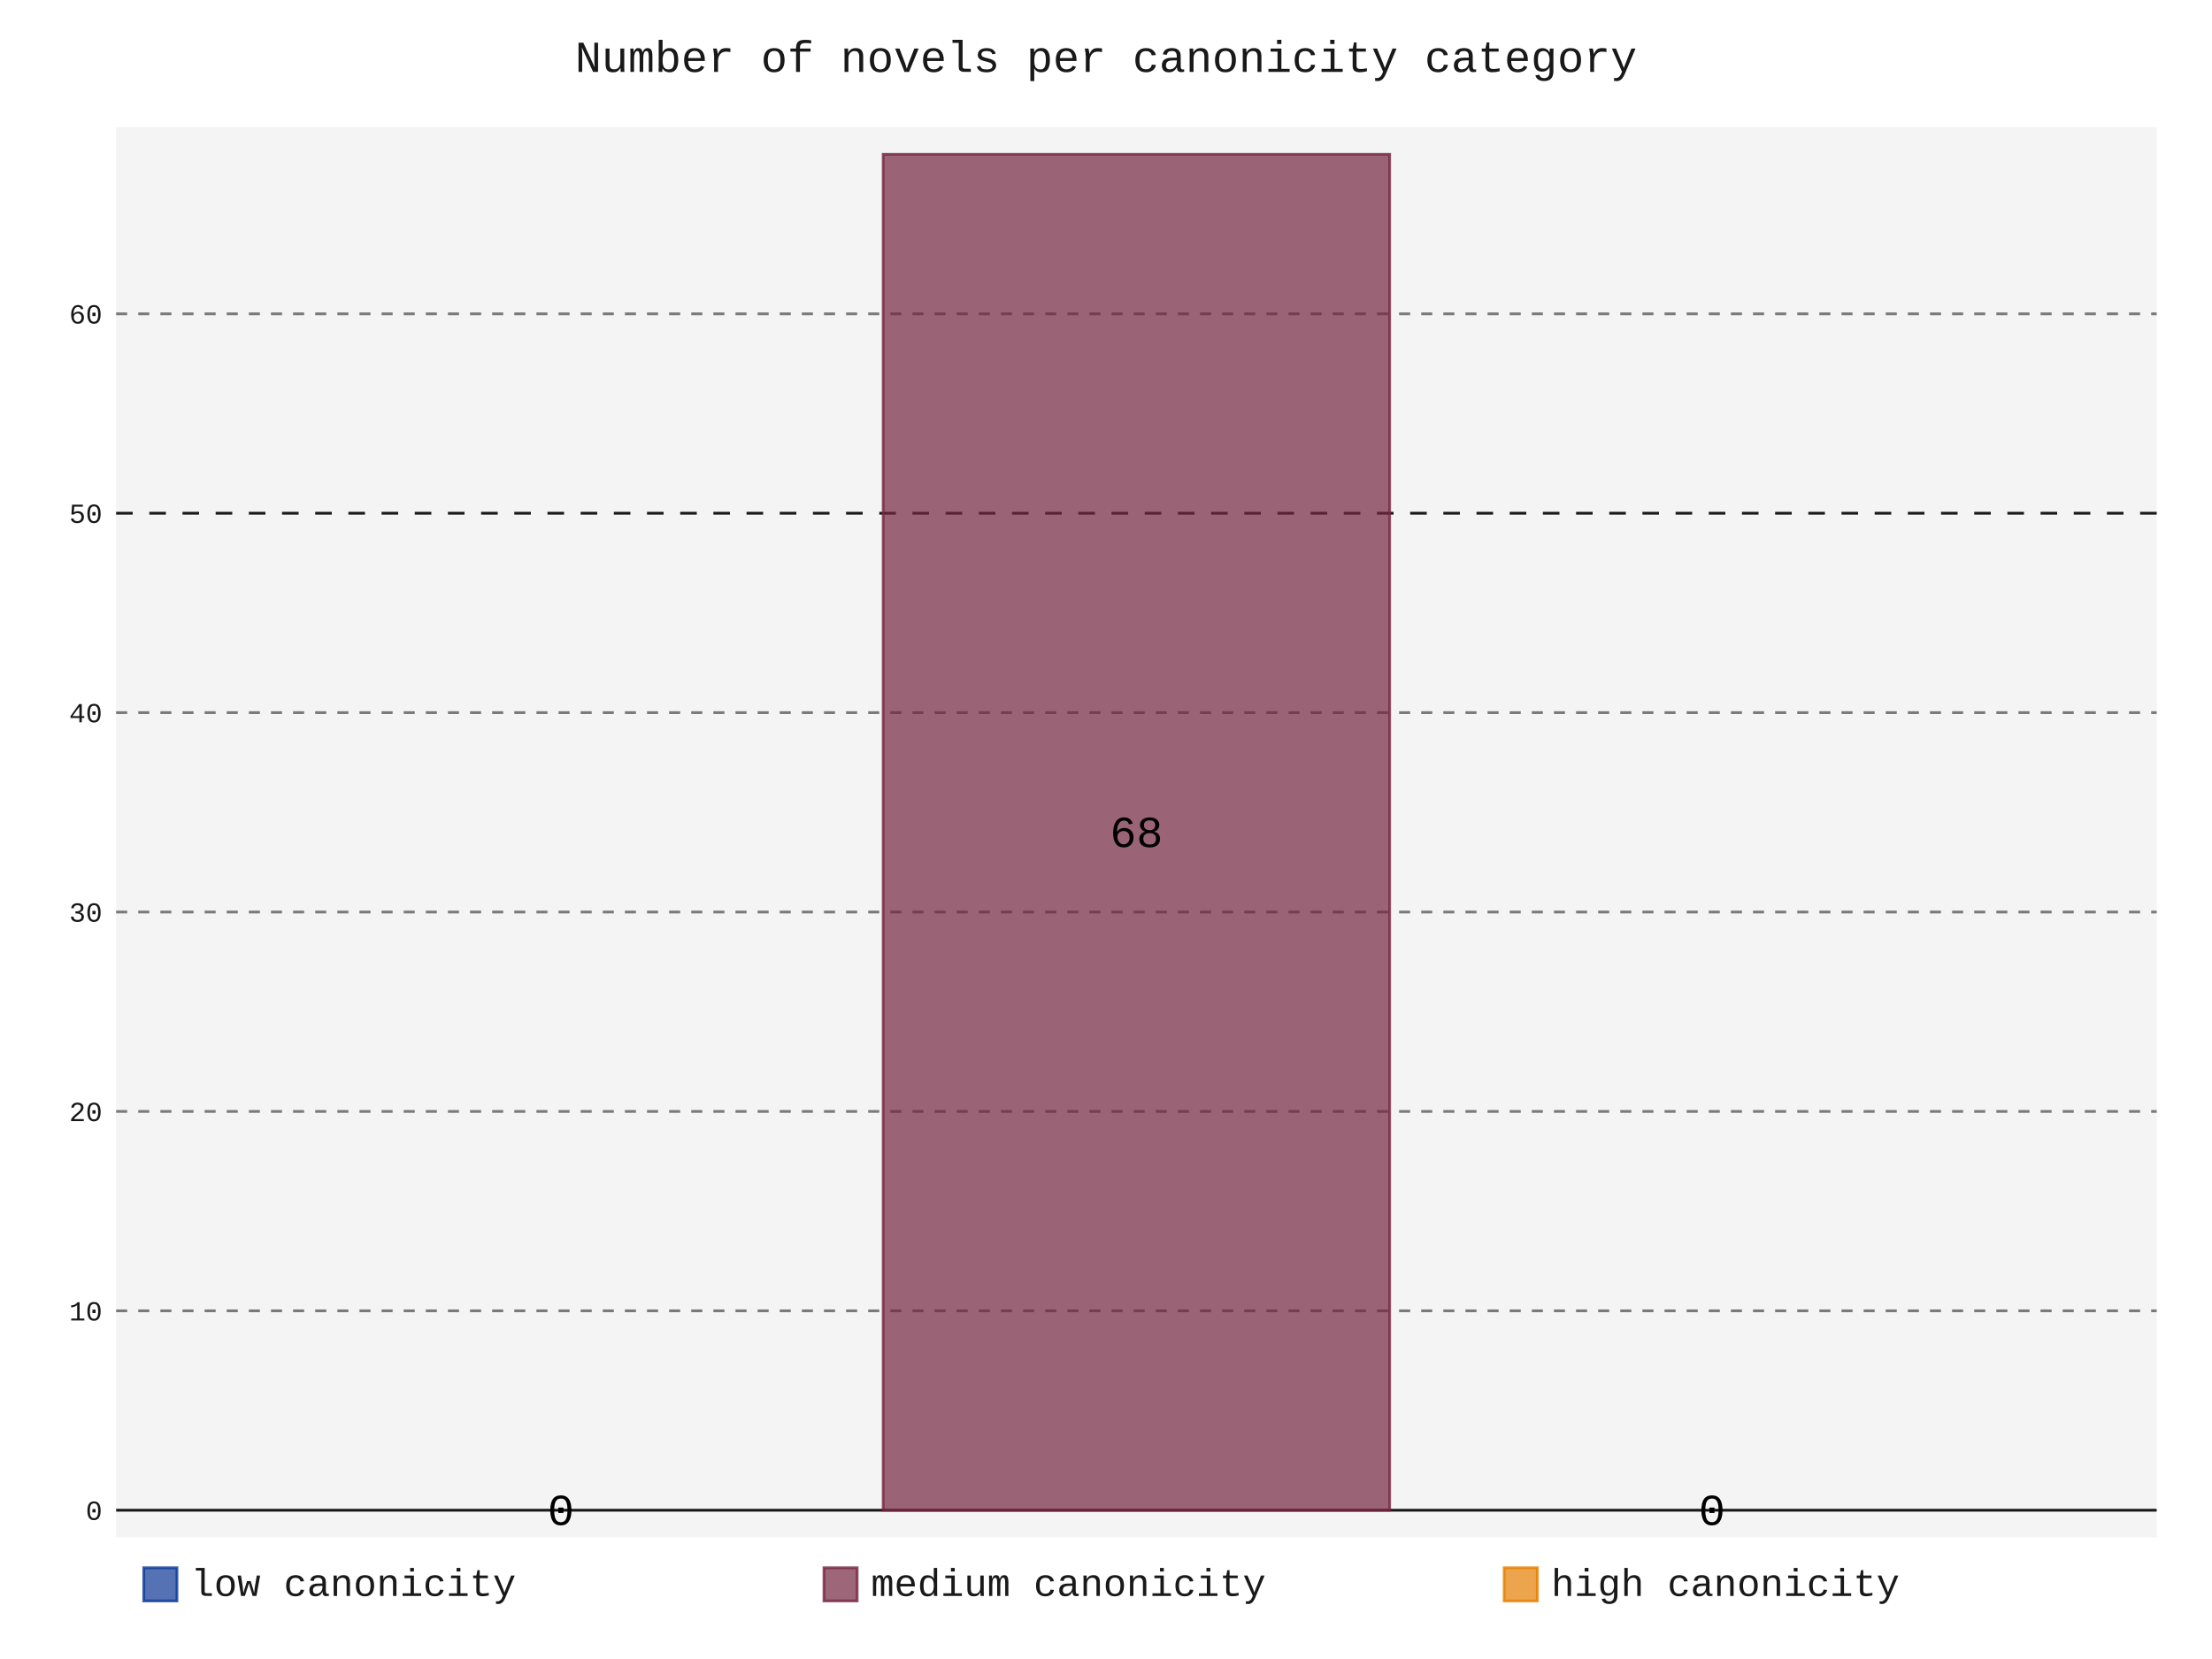
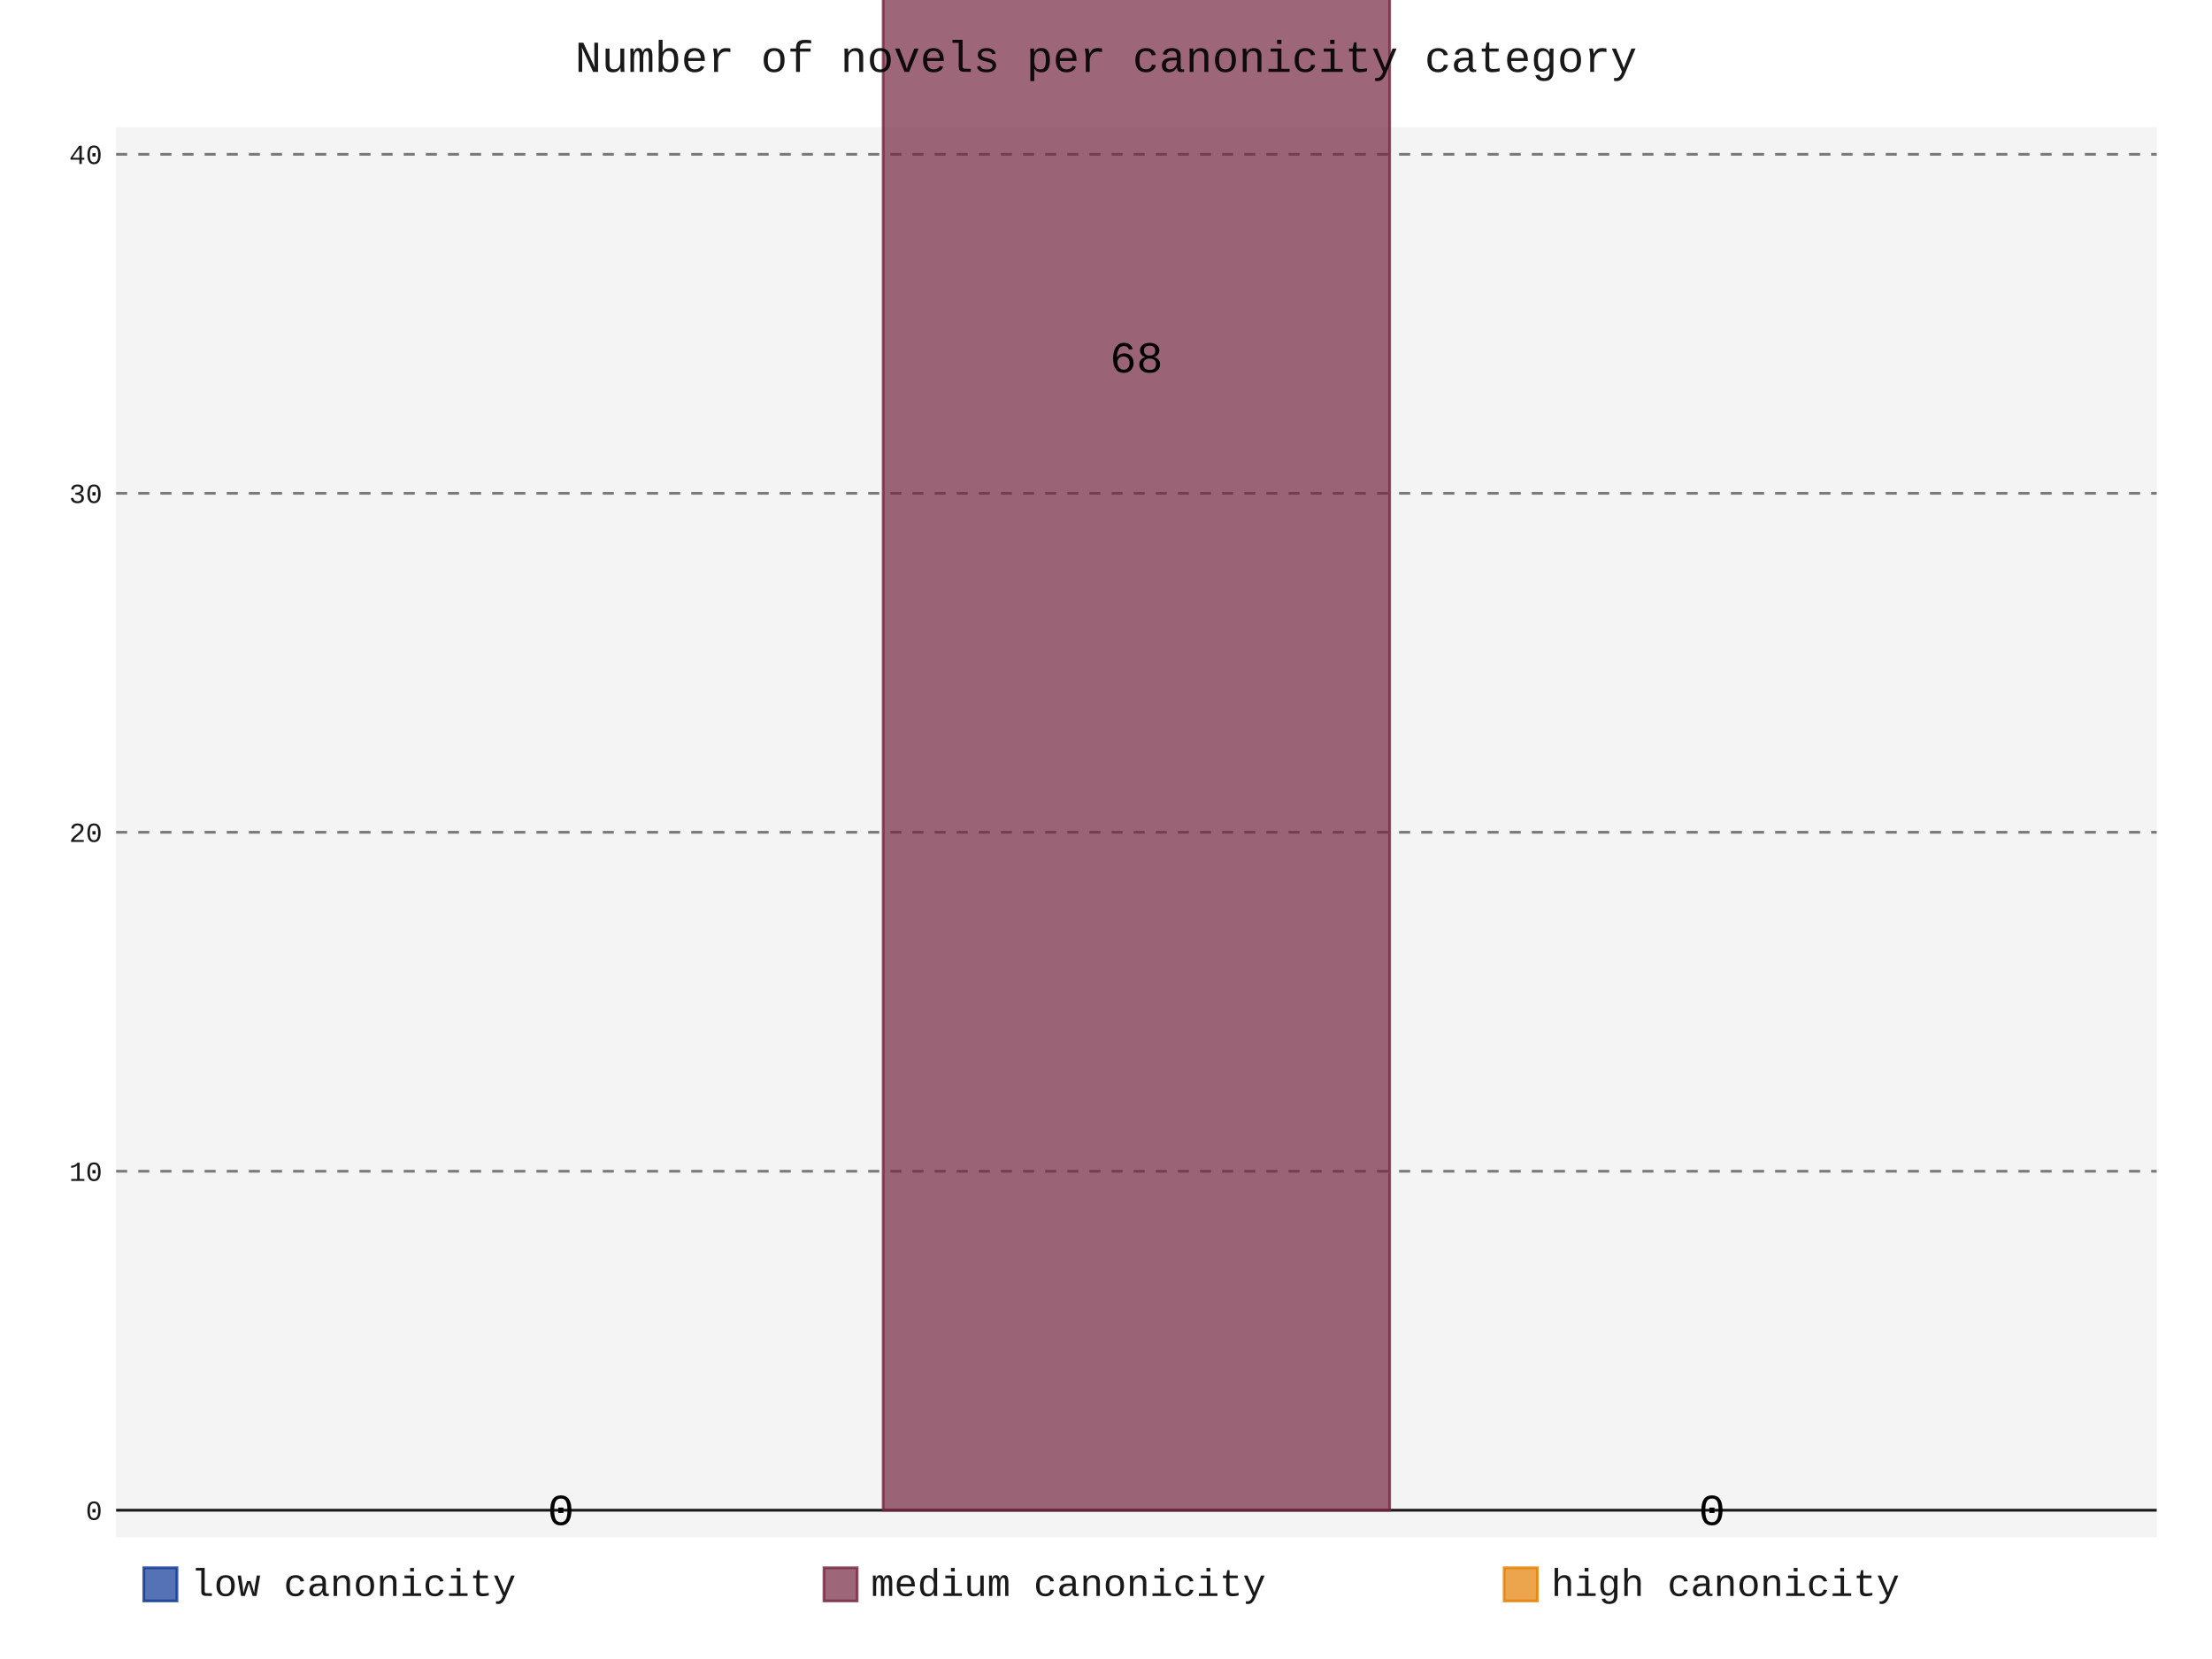
- <svg xmlns="http://www.w3.org/2000/svg" id="chart-1ab92be6-ce9d-4748-9fd7-87aa9b1403d0" class="pygal-chart" viewBox="0 0 800 600">
+ <svg xmlns="http://www.w3.org/2000/svg" id="chart-52f561ff-5724-453e-85ff-0b69540b9108" class="pygal-chart" viewBox="0 0 800 600">
  <defs>
-     <style type="text/css">#chart-1ab92be6-ce9d-4748-9fd7-87aa9b1403d0{-webkit-user-select:none;-webkit-font-smoothing:antialiased;font-family:Consolas,"Liberation Mono",Menlo,Courier,monospace}#chart-1ab92be6-ce9d-4748-9fd7-87aa9b1403d0 .title{font-family:Consolas,"Liberation Mono",Menlo,Courier,monospace;font-size:16px}#chart-1ab92be6-ce9d-4748-9fd7-87aa9b1403d0 .legends .legend text{font-family:Consolas,"Liberation Mono",Menlo,Courier,monospace;font-size:14px}#chart-1ab92be6-ce9d-4748-9fd7-87aa9b1403d0 .axis text{font-family:Consolas,"Liberation Mono",Menlo,Courier,monospace;font-size:10px}#chart-1ab92be6-ce9d-4748-9fd7-87aa9b1403d0 .axis text.major{font-family:Consolas,"Liberation Mono",Menlo,Courier,monospace;font-size:10px}#chart-1ab92be6-ce9d-4748-9fd7-87aa9b1403d0 .text-overlay text.value{font-family:Consolas,"Liberation Mono",Menlo,Courier,monospace;font-size:16px}#chart-1ab92be6-ce9d-4748-9fd7-87aa9b1403d0 .text-overlay text.label{font-family:Consolas,"Liberation Mono",Menlo,Courier,monospace;font-size:10px}#chart-1ab92be6-ce9d-4748-9fd7-87aa9b1403d0 .tooltip{font-family:Consolas,"Liberation Mono",Menlo,Courier,monospace;font-size:14px}#chart-1ab92be6-ce9d-4748-9fd7-87aa9b1403d0 text.no_data{font-family:Consolas,"Liberation Mono",Menlo,Courier,monospace;font-size:64px}
- #chart-1ab92be6-ce9d-4748-9fd7-87aa9b1403d0{background-color:transparent}#chart-1ab92be6-ce9d-4748-9fd7-87aa9b1403d0 path,#chart-1ab92be6-ce9d-4748-9fd7-87aa9b1403d0 line,#chart-1ab92be6-ce9d-4748-9fd7-87aa9b1403d0 rect,#chart-1ab92be6-ce9d-4748-9fd7-87aa9b1403d0 circle{-webkit-transition:150ms;-moz-transition:150ms;transition:150ms}#chart-1ab92be6-ce9d-4748-9fd7-87aa9b1403d0 .graph &gt; .background{fill:transparent}#chart-1ab92be6-ce9d-4748-9fd7-87aa9b1403d0 .plot &gt; .background{fill:rgba(240,240,240,0.7)}#chart-1ab92be6-ce9d-4748-9fd7-87aa9b1403d0 .graph{fill:rgba(0,0,0,0.9)}#chart-1ab92be6-ce9d-4748-9fd7-87aa9b1403d0 text.no_data{fill:rgba(0,0,0,0.9)}#chart-1ab92be6-ce9d-4748-9fd7-87aa9b1403d0 .title{fill:rgba(0,0,0,0.9)}#chart-1ab92be6-ce9d-4748-9fd7-87aa9b1403d0 .legends .legend text{fill:rgba(0,0,0,0.9)}#chart-1ab92be6-ce9d-4748-9fd7-87aa9b1403d0 .legends .legend:hover text{fill:rgba(0,0,0,0.9)}#chart-1ab92be6-ce9d-4748-9fd7-87aa9b1403d0 .axis .line{stroke:rgba(0,0,0,0.9)}#chart-1ab92be6-ce9d-4748-9fd7-87aa9b1403d0 .axis .guide.line{stroke:rgba(0,0,0,0.5)}#chart-1ab92be6-ce9d-4748-9fd7-87aa9b1403d0 .axis .major.line{stroke:rgba(0,0,0,0.9)}#chart-1ab92be6-ce9d-4748-9fd7-87aa9b1403d0 .axis text.major{fill:rgba(0,0,0,0.9)}#chart-1ab92be6-ce9d-4748-9fd7-87aa9b1403d0 .axis.y .guides:hover .guide.line,#chart-1ab92be6-ce9d-4748-9fd7-87aa9b1403d0 .line-graph .axis.x .guides:hover .guide.line,#chart-1ab92be6-ce9d-4748-9fd7-87aa9b1403d0 .stackedline-graph .axis.x .guides:hover .guide.line,#chart-1ab92be6-ce9d-4748-9fd7-87aa9b1403d0 .xy-graph .axis.x .guides:hover .guide.line{stroke:rgba(0,0,0,0.9)}#chart-1ab92be6-ce9d-4748-9fd7-87aa9b1403d0 .axis .guides:hover text{fill:rgba(0,0,0,0.9)}#chart-1ab92be6-ce9d-4748-9fd7-87aa9b1403d0 .reactive{fill-opacity:.7;stroke-opacity:.8}#chart-1ab92be6-ce9d-4748-9fd7-87aa9b1403d0 .ci{stroke:rgba(0,0,0,0.9)}#chart-1ab92be6-ce9d-4748-9fd7-87aa9b1403d0 .reactive.active,#chart-1ab92be6-ce9d-4748-9fd7-87aa9b1403d0 .active .reactive{fill-opacity:.8;stroke-opacity:.9;stroke-width:4}#chart-1ab92be6-ce9d-4748-9fd7-87aa9b1403d0 .ci .reactive.active{stroke-width:1.5}#chart-1ab92be6-ce9d-4748-9fd7-87aa9b1403d0 .series text{fill:rgba(0,0,0,0.9)}#chart-1ab92be6-ce9d-4748-9fd7-87aa9b1403d0 .tooltip rect{fill:rgba(240,240,240,0.7);stroke:rgba(0,0,0,0.9);-webkit-transition:opacity 150ms;-moz-transition:opacity 150ms;transition:opacity 150ms}#chart-1ab92be6-ce9d-4748-9fd7-87aa9b1403d0 .tooltip .label{fill:rgba(0,0,0,0.9)}#chart-1ab92be6-ce9d-4748-9fd7-87aa9b1403d0 .tooltip .label{fill:rgba(0,0,0,0.9)}#chart-1ab92be6-ce9d-4748-9fd7-87aa9b1403d0 .tooltip .legend{font-size:.8em;fill:rgba(0,0,0,0.5)}#chart-1ab92be6-ce9d-4748-9fd7-87aa9b1403d0 .tooltip .x_label{font-size:.6em;fill:rgba(0,0,0,0.9)}#chart-1ab92be6-ce9d-4748-9fd7-87aa9b1403d0 .tooltip .xlink{font-size:.5em;text-decoration:underline}#chart-1ab92be6-ce9d-4748-9fd7-87aa9b1403d0 .tooltip .value{font-size:1.5em}#chart-1ab92be6-ce9d-4748-9fd7-87aa9b1403d0 .bound{font-size:.5em}#chart-1ab92be6-ce9d-4748-9fd7-87aa9b1403d0 .max-value{font-size:.75em;fill:rgba(0,0,0,0.5)}#chart-1ab92be6-ce9d-4748-9fd7-87aa9b1403d0 .map-element{fill:rgba(240,240,240,0.7);stroke:rgba(0,0,0,0.5) !important}#chart-1ab92be6-ce9d-4748-9fd7-87aa9b1403d0 .map-element .reactive{fill-opacity:inherit;stroke-opacity:inherit}#chart-1ab92be6-ce9d-4748-9fd7-87aa9b1403d0 .color-0,#chart-1ab92be6-ce9d-4748-9fd7-87aa9b1403d0 .color-0 a:visited{stroke:rgb(12,55,149);fill:rgb(12,55,149)}#chart-1ab92be6-ce9d-4748-9fd7-87aa9b1403d0 .color-1,#chart-1ab92be6-ce9d-4748-9fd7-87aa9b1403d0 .color-1 a:visited{stroke:rgb(117,38,65);fill:rgb(117,38,65)}#chart-1ab92be6-ce9d-4748-9fd7-87aa9b1403d0 .color-2,#chart-1ab92be6-ce9d-4748-9fd7-87aa9b1403d0 .color-2 a:visited{stroke:rgb(228,127,0);fill:rgb(228,127,0)}#chart-1ab92be6-ce9d-4748-9fd7-87aa9b1403d0 .text-overlay .color-0 text{fill:black}#chart-1ab92be6-ce9d-4748-9fd7-87aa9b1403d0 .text-overlay .color-1 text{fill:black}#chart-1ab92be6-ce9d-4748-9fd7-87aa9b1403d0 .text-overlay .color-2 text{fill:black}
- #chart-1ab92be6-ce9d-4748-9fd7-87aa9b1403d0 text.no_data{text-anchor:middle}#chart-1ab92be6-ce9d-4748-9fd7-87aa9b1403d0 .guide.line{fill:none}#chart-1ab92be6-ce9d-4748-9fd7-87aa9b1403d0 .centered{text-anchor:middle}#chart-1ab92be6-ce9d-4748-9fd7-87aa9b1403d0 .title{text-anchor:middle}#chart-1ab92be6-ce9d-4748-9fd7-87aa9b1403d0 .legends .legend text{fill-opacity:1}#chart-1ab92be6-ce9d-4748-9fd7-87aa9b1403d0 .axis.x text{text-anchor:middle}#chart-1ab92be6-ce9d-4748-9fd7-87aa9b1403d0 .axis.x:not(.web) text[transform]{text-anchor:start}#chart-1ab92be6-ce9d-4748-9fd7-87aa9b1403d0 .axis.x:not(.web) text[transform].backwards{text-anchor:end}#chart-1ab92be6-ce9d-4748-9fd7-87aa9b1403d0 .axis.y text{text-anchor:end}#chart-1ab92be6-ce9d-4748-9fd7-87aa9b1403d0 .axis.y text[transform].backwards{text-anchor:start}#chart-1ab92be6-ce9d-4748-9fd7-87aa9b1403d0 .axis.y2 text{text-anchor:start}#chart-1ab92be6-ce9d-4748-9fd7-87aa9b1403d0 .axis.y2 text[transform].backwards{text-anchor:end}#chart-1ab92be6-ce9d-4748-9fd7-87aa9b1403d0 .axis .guide.line{stroke-dasharray:4,4}#chart-1ab92be6-ce9d-4748-9fd7-87aa9b1403d0 .axis .major.guide.line{stroke-dasharray:6,6}#chart-1ab92be6-ce9d-4748-9fd7-87aa9b1403d0 .horizontal .axis.y .guide.line,#chart-1ab92be6-ce9d-4748-9fd7-87aa9b1403d0 .horizontal .axis.y2 .guide.line,#chart-1ab92be6-ce9d-4748-9fd7-87aa9b1403d0 .vertical .axis.x .guide.line{opacity:0}#chart-1ab92be6-ce9d-4748-9fd7-87aa9b1403d0 .horizontal .axis.always_show .guide.line,#chart-1ab92be6-ce9d-4748-9fd7-87aa9b1403d0 .vertical .axis.always_show .guide.line{opacity:1 !important}#chart-1ab92be6-ce9d-4748-9fd7-87aa9b1403d0 .axis.y .guides:hover .guide.line,#chart-1ab92be6-ce9d-4748-9fd7-87aa9b1403d0 .axis.y2 .guides:hover .guide.line,#chart-1ab92be6-ce9d-4748-9fd7-87aa9b1403d0 .axis.x .guides:hover .guide.line{opacity:1}#chart-1ab92be6-ce9d-4748-9fd7-87aa9b1403d0 .axis .guides:hover text{opacity:1}#chart-1ab92be6-ce9d-4748-9fd7-87aa9b1403d0 .nofill{fill:none}#chart-1ab92be6-ce9d-4748-9fd7-87aa9b1403d0 .subtle-fill{fill-opacity:.2}#chart-1ab92be6-ce9d-4748-9fd7-87aa9b1403d0 .dot{stroke-width:1px;fill-opacity:1}#chart-1ab92be6-ce9d-4748-9fd7-87aa9b1403d0 .dot.active{stroke-width:5px}#chart-1ab92be6-ce9d-4748-9fd7-87aa9b1403d0 .dot.negative{fill:transparent}#chart-1ab92be6-ce9d-4748-9fd7-87aa9b1403d0 text,#chart-1ab92be6-ce9d-4748-9fd7-87aa9b1403d0 tspan{stroke:none !important}#chart-1ab92be6-ce9d-4748-9fd7-87aa9b1403d0 .series text.active{opacity:1}#chart-1ab92be6-ce9d-4748-9fd7-87aa9b1403d0 .tooltip rect{fill-opacity:.95;stroke-width:.5}#chart-1ab92be6-ce9d-4748-9fd7-87aa9b1403d0 .tooltip text{fill-opacity:1}#chart-1ab92be6-ce9d-4748-9fd7-87aa9b1403d0 .showable{visibility:hidden}#chart-1ab92be6-ce9d-4748-9fd7-87aa9b1403d0 .showable.shown{visibility:visible}#chart-1ab92be6-ce9d-4748-9fd7-87aa9b1403d0 .gauge-background{fill:rgba(229,229,229,1);stroke:none}#chart-1ab92be6-ce9d-4748-9fd7-87aa9b1403d0 .bg-lines{stroke:transparent;stroke-width:2px}</style>
+     <style type="text/css">#chart-52f561ff-5724-453e-85ff-0b69540b9108{-webkit-user-select:none;-webkit-font-smoothing:antialiased;font-family:Consolas,"Liberation Mono",Menlo,Courier,monospace}#chart-52f561ff-5724-453e-85ff-0b69540b9108 .title{font-family:Consolas,"Liberation Mono",Menlo,Courier,monospace;font-size:16px}#chart-52f561ff-5724-453e-85ff-0b69540b9108 .legends .legend text{font-family:Consolas,"Liberation Mono",Menlo,Courier,monospace;font-size:14px}#chart-52f561ff-5724-453e-85ff-0b69540b9108 .axis text{font-family:Consolas,"Liberation Mono",Menlo,Courier,monospace;font-size:10px}#chart-52f561ff-5724-453e-85ff-0b69540b9108 .axis text.major{font-family:Consolas,"Liberation Mono",Menlo,Courier,monospace;font-size:10px}#chart-52f561ff-5724-453e-85ff-0b69540b9108 .text-overlay text.value{font-family:Consolas,"Liberation Mono",Menlo,Courier,monospace;font-size:16px}#chart-52f561ff-5724-453e-85ff-0b69540b9108 .text-overlay text.label{font-family:Consolas,"Liberation Mono",Menlo,Courier,monospace;font-size:10px}#chart-52f561ff-5724-453e-85ff-0b69540b9108 .tooltip{font-family:Consolas,"Liberation Mono",Menlo,Courier,monospace;font-size:14px}#chart-52f561ff-5724-453e-85ff-0b69540b9108 text.no_data{font-family:Consolas,"Liberation Mono",Menlo,Courier,monospace;font-size:64px}
+ #chart-52f561ff-5724-453e-85ff-0b69540b9108{background-color:transparent}#chart-52f561ff-5724-453e-85ff-0b69540b9108 path,#chart-52f561ff-5724-453e-85ff-0b69540b9108 line,#chart-52f561ff-5724-453e-85ff-0b69540b9108 rect,#chart-52f561ff-5724-453e-85ff-0b69540b9108 circle{-webkit-transition:150ms;-moz-transition:150ms;transition:150ms}#chart-52f561ff-5724-453e-85ff-0b69540b9108 .graph &gt; .background{fill:transparent}#chart-52f561ff-5724-453e-85ff-0b69540b9108 .plot &gt; .background{fill:rgba(240,240,240,0.7)}#chart-52f561ff-5724-453e-85ff-0b69540b9108 .graph{fill:rgba(0,0,0,0.9)}#chart-52f561ff-5724-453e-85ff-0b69540b9108 text.no_data{fill:rgba(0,0,0,0.9)}#chart-52f561ff-5724-453e-85ff-0b69540b9108 .title{fill:rgba(0,0,0,0.9)}#chart-52f561ff-5724-453e-85ff-0b69540b9108 .legends .legend text{fill:rgba(0,0,0,0.9)}#chart-52f561ff-5724-453e-85ff-0b69540b9108 .legends .legend:hover text{fill:rgba(0,0,0,0.9)}#chart-52f561ff-5724-453e-85ff-0b69540b9108 .axis .line{stroke:rgba(0,0,0,0.9)}#chart-52f561ff-5724-453e-85ff-0b69540b9108 .axis .guide.line{stroke:rgba(0,0,0,0.5)}#chart-52f561ff-5724-453e-85ff-0b69540b9108 .axis .major.line{stroke:rgba(0,0,0,0.9)}#chart-52f561ff-5724-453e-85ff-0b69540b9108 .axis text.major{fill:rgba(0,0,0,0.9)}#chart-52f561ff-5724-453e-85ff-0b69540b9108 .axis.y .guides:hover .guide.line,#chart-52f561ff-5724-453e-85ff-0b69540b9108 .line-graph .axis.x .guides:hover .guide.line,#chart-52f561ff-5724-453e-85ff-0b69540b9108 .stackedline-graph .axis.x .guides:hover .guide.line,#chart-52f561ff-5724-453e-85ff-0b69540b9108 .xy-graph .axis.x .guides:hover .guide.line{stroke:rgba(0,0,0,0.9)}#chart-52f561ff-5724-453e-85ff-0b69540b9108 .axis .guides:hover text{fill:rgba(0,0,0,0.9)}#chart-52f561ff-5724-453e-85ff-0b69540b9108 .reactive{fill-opacity:.7;stroke-opacity:.8}#chart-52f561ff-5724-453e-85ff-0b69540b9108 .ci{stroke:rgba(0,0,0,0.9)}#chart-52f561ff-5724-453e-85ff-0b69540b9108 .reactive.active,#chart-52f561ff-5724-453e-85ff-0b69540b9108 .active .reactive{fill-opacity:.8;stroke-opacity:.9;stroke-width:4}#chart-52f561ff-5724-453e-85ff-0b69540b9108 .ci .reactive.active{stroke-width:1.5}#chart-52f561ff-5724-453e-85ff-0b69540b9108 .series text{fill:rgba(0,0,0,0.9)}#chart-52f561ff-5724-453e-85ff-0b69540b9108 .tooltip rect{fill:rgba(240,240,240,0.7);stroke:rgba(0,0,0,0.9);-webkit-transition:opacity 150ms;-moz-transition:opacity 150ms;transition:opacity 150ms}#chart-52f561ff-5724-453e-85ff-0b69540b9108 .tooltip .label{fill:rgba(0,0,0,0.9)}#chart-52f561ff-5724-453e-85ff-0b69540b9108 .tooltip .label{fill:rgba(0,0,0,0.9)}#chart-52f561ff-5724-453e-85ff-0b69540b9108 .tooltip .legend{font-size:.8em;fill:rgba(0,0,0,0.5)}#chart-52f561ff-5724-453e-85ff-0b69540b9108 .tooltip .x_label{font-size:.6em;fill:rgba(0,0,0,0.9)}#chart-52f561ff-5724-453e-85ff-0b69540b9108 .tooltip .xlink{font-size:.5em;text-decoration:underline}#chart-52f561ff-5724-453e-85ff-0b69540b9108 .tooltip .value{font-size:1.5em}#chart-52f561ff-5724-453e-85ff-0b69540b9108 .bound{font-size:.5em}#chart-52f561ff-5724-453e-85ff-0b69540b9108 .max-value{font-size:.75em;fill:rgba(0,0,0,0.5)}#chart-52f561ff-5724-453e-85ff-0b69540b9108 .map-element{fill:rgba(240,240,240,0.7);stroke:rgba(0,0,0,0.5) !important}#chart-52f561ff-5724-453e-85ff-0b69540b9108 .map-element .reactive{fill-opacity:inherit;stroke-opacity:inherit}#chart-52f561ff-5724-453e-85ff-0b69540b9108 .color-0,#chart-52f561ff-5724-453e-85ff-0b69540b9108 .color-0 a:visited{stroke:rgb(12,55,149);fill:rgb(12,55,149)}#chart-52f561ff-5724-453e-85ff-0b69540b9108 .color-1,#chart-52f561ff-5724-453e-85ff-0b69540b9108 .color-1 a:visited{stroke:rgb(117,38,65);fill:rgb(117,38,65)}#chart-52f561ff-5724-453e-85ff-0b69540b9108 .color-2,#chart-52f561ff-5724-453e-85ff-0b69540b9108 .color-2 a:visited{stroke:rgb(228,127,0);fill:rgb(228,127,0)}#chart-52f561ff-5724-453e-85ff-0b69540b9108 .text-overlay .color-0 text{fill:black}#chart-52f561ff-5724-453e-85ff-0b69540b9108 .text-overlay .color-1 text{fill:black}#chart-52f561ff-5724-453e-85ff-0b69540b9108 .text-overlay .color-2 text{fill:black}
+ #chart-52f561ff-5724-453e-85ff-0b69540b9108 text.no_data{text-anchor:middle}#chart-52f561ff-5724-453e-85ff-0b69540b9108 .guide.line{fill:none}#chart-52f561ff-5724-453e-85ff-0b69540b9108 .centered{text-anchor:middle}#chart-52f561ff-5724-453e-85ff-0b69540b9108 .title{text-anchor:middle}#chart-52f561ff-5724-453e-85ff-0b69540b9108 .legends .legend text{fill-opacity:1}#chart-52f561ff-5724-453e-85ff-0b69540b9108 .axis.x text{text-anchor:middle}#chart-52f561ff-5724-453e-85ff-0b69540b9108 .axis.x:not(.web) text[transform]{text-anchor:start}#chart-52f561ff-5724-453e-85ff-0b69540b9108 .axis.x:not(.web) text[transform].backwards{text-anchor:end}#chart-52f561ff-5724-453e-85ff-0b69540b9108 .axis.y text{text-anchor:end}#chart-52f561ff-5724-453e-85ff-0b69540b9108 .axis.y text[transform].backwards{text-anchor:start}#chart-52f561ff-5724-453e-85ff-0b69540b9108 .axis.y2 text{text-anchor:start}#chart-52f561ff-5724-453e-85ff-0b69540b9108 .axis.y2 text[transform].backwards{text-anchor:end}#chart-52f561ff-5724-453e-85ff-0b69540b9108 .axis .guide.line{stroke-dasharray:4,4}#chart-52f561ff-5724-453e-85ff-0b69540b9108 .axis .major.guide.line{stroke-dasharray:6,6}#chart-52f561ff-5724-453e-85ff-0b69540b9108 .horizontal .axis.y .guide.line,#chart-52f561ff-5724-453e-85ff-0b69540b9108 .horizontal .axis.y2 .guide.line,#chart-52f561ff-5724-453e-85ff-0b69540b9108 .vertical .axis.x .guide.line{opacity:0}#chart-52f561ff-5724-453e-85ff-0b69540b9108 .horizontal .axis.always_show .guide.line,#chart-52f561ff-5724-453e-85ff-0b69540b9108 .vertical .axis.always_show .guide.line{opacity:1 !important}#chart-52f561ff-5724-453e-85ff-0b69540b9108 .axis.y .guides:hover .guide.line,#chart-52f561ff-5724-453e-85ff-0b69540b9108 .axis.y2 .guides:hover .guide.line,#chart-52f561ff-5724-453e-85ff-0b69540b9108 .axis.x .guides:hover .guide.line{opacity:1}#chart-52f561ff-5724-453e-85ff-0b69540b9108 .axis .guides:hover text{opacity:1}#chart-52f561ff-5724-453e-85ff-0b69540b9108 .nofill{fill:none}#chart-52f561ff-5724-453e-85ff-0b69540b9108 .subtle-fill{fill-opacity:.2}#chart-52f561ff-5724-453e-85ff-0b69540b9108 .dot{stroke-width:1px;fill-opacity:1}#chart-52f561ff-5724-453e-85ff-0b69540b9108 .dot.active{stroke-width:5px}#chart-52f561ff-5724-453e-85ff-0b69540b9108 .dot.negative{fill:transparent}#chart-52f561ff-5724-453e-85ff-0b69540b9108 text,#chart-52f561ff-5724-453e-85ff-0b69540b9108 tspan{stroke:none !important}#chart-52f561ff-5724-453e-85ff-0b69540b9108 .series text.active{opacity:1}#chart-52f561ff-5724-453e-85ff-0b69540b9108 .tooltip rect{fill-opacity:.95;stroke-width:.5}#chart-52f561ff-5724-453e-85ff-0b69540b9108 .tooltip text{fill-opacity:1}#chart-52f561ff-5724-453e-85ff-0b69540b9108 .showable{visibility:hidden}#chart-52f561ff-5724-453e-85ff-0b69540b9108 .showable.shown{visibility:visible}#chart-52f561ff-5724-453e-85ff-0b69540b9108 .gauge-background{fill:rgba(229,229,229,1);stroke:none}#chart-52f561ff-5724-453e-85ff-0b69540b9108 .bg-lines{stroke:transparent;stroke-width:2px}</style>
  </defs>
  <g class="graph bar-graph vertical">
    <rect class="background" height="600" width="800" x="0" y="0" />
    <g class="plot" transform="translate(42, 46)">
      <rect class="background" height="510.0" width="738.0" x="0" y="0" />
      <g class="axis y always_show">
        <g class="guides">
          <path class="axis major line" d="M0 500.192 h738" />
          <text class="major" x="-5" y="503.692">0</text>
        </g>
        <g class="guides">
-           <path class="guide line" d="M0 428.077 h738" />
-           <text class="" x="-5" y="431.577">10</text>
+           <path class="guide line" d="M0 377.596 h738" />
+           <text class="" x="-5" y="381.096">10</text>
        </g>
        <g class="guides">
-           <path class="guide line" d="M0 355.962 h738" />
-           <text class="" x="-5" y="359.462">20</text>
+           <path class="guide line" d="M0 255 h738" />
+           <text class="" x="-5" y="258.5">20</text>
        </g>
        <g class="guides">
-           <path class="guide line" d="M0 283.846 h738" />
-           <text class="" x="-5" y="287.346">30</text>
+           <path class="guide line" d="M0 132.404 h738" />
+           <text class="" x="-5" y="135.904">30</text>
        </g>
        <g class="guides">
-           <path class="guide line" d="M0 211.731 h738" />
-           <text class="" x="-5" y="215.231">40</text>
-         </g>
-         <g class="guides">
-           <path class="major guide line" d="M0 139.615 h738" />
-           <text class="major" x="-5" y="143.115">50</text>
-         </g>
-         <g class="guides">
-           <path class="guide line" d="M0 67.5 h738" />
-           <text class="" x="-5" y="71.0">60</text>
+           <path class="guide line" d="M0 9.808 h738" />
+           <text class="" x="-5" y="13.308">40</text>
        </g>
      </g>
      <g class="series serie-0 color-0">
        <g class="bars">
          <g class="bar">
            <rect class="rect reactive tooltip-trigger" height="0.0" rx="0" ry="0" width="183.175" x="69.258" y="500.192" />
          </g>
        </g>
      </g>
      <g class="series serie-1 color-1">
        <g class="bars">
          <g class="bar">
-             <rect class="rect reactive tooltip-trigger" height="490.385" rx="0" ry="0" width="183.175" x="277.412" y="9.808" />
+             <rect class="rect reactive tooltip-trigger" height="833.654" rx="0" ry="0" width="183.175" x="277.412" y="-333.462" />
          </g>
        </g>
      </g>
      <g class="series serie-2 color-2">
        <g class="bars">
          <g class="bar">
            <rect class="rect reactive tooltip-trigger" height="0.0" rx="0" ry="0" width="183.175" x="485.566" y="500.192" />
          </g>
        </g>
      </g>
    </g>
    <g class="titles">
      <text class="title plot_title" x="400.0" y="26">Number of novels per canonicity category</text>
    </g>
    <g class="plot overlay" transform="translate(42, 46)">
      <g class="series serie-0 color-0" />
      <g class="series serie-1 color-1" />
      <g class="series serie-2 color-2" />
    </g>
    <g class="plot text-overlay" transform="translate(42, 46)">
      <g class="series serie-0 color-0">
        <text class="value" text-anchor="middle" x="160.846" y="505.526">0</text>
      </g>
      <g class="series serie-1 color-1">
-         <text class="value" text-anchor="middle" x="369" y="260.333">68</text>
+         <text class="value" text-anchor="middle" x="369" y="88.699">68</text>
      </g>
      <g class="series serie-2 color-2">
        <text class="value" text-anchor="middle" x="577.154" y="505.526">0</text>
      </g>
    </g>
    <g class="plot tooltip-overlay" transform="translate(42, 46)">
      <g class="tooltip" style="opacity: 0" transform="translate(0 0)">
        <rect class="tooltip-box" height="0" rx="0" ry="0" width="0" />
        <g class="text" />
      </g>
    </g>
    <g class="legends" transform="translate(52, 566)">
      <g class="legend reactive activate-serie" id="activate-serie-0">
        <rect class="color-0 reactive" height="12" width="12" x="0.0" y="1.0" />
        <text x="17.0" y="11.2">low canonicity</text>
      </g>
      <g class="legend reactive activate-serie" id="activate-serie-1">
        <rect class="color-1 reactive" height="12" width="12" x="246.0" y="1.0" />
        <text x="263.0" y="11.2">medium canonicity</text>
      </g>
      <g class="legend reactive activate-serie" id="activate-serie-2">
        <rect class="color-2 reactive" height="12" width="12" x="492.0" y="1.0" />
        <text x="509.0" y="11.2">high canonicity</text>
      </g>
    </g>
  </g>
</svg>
